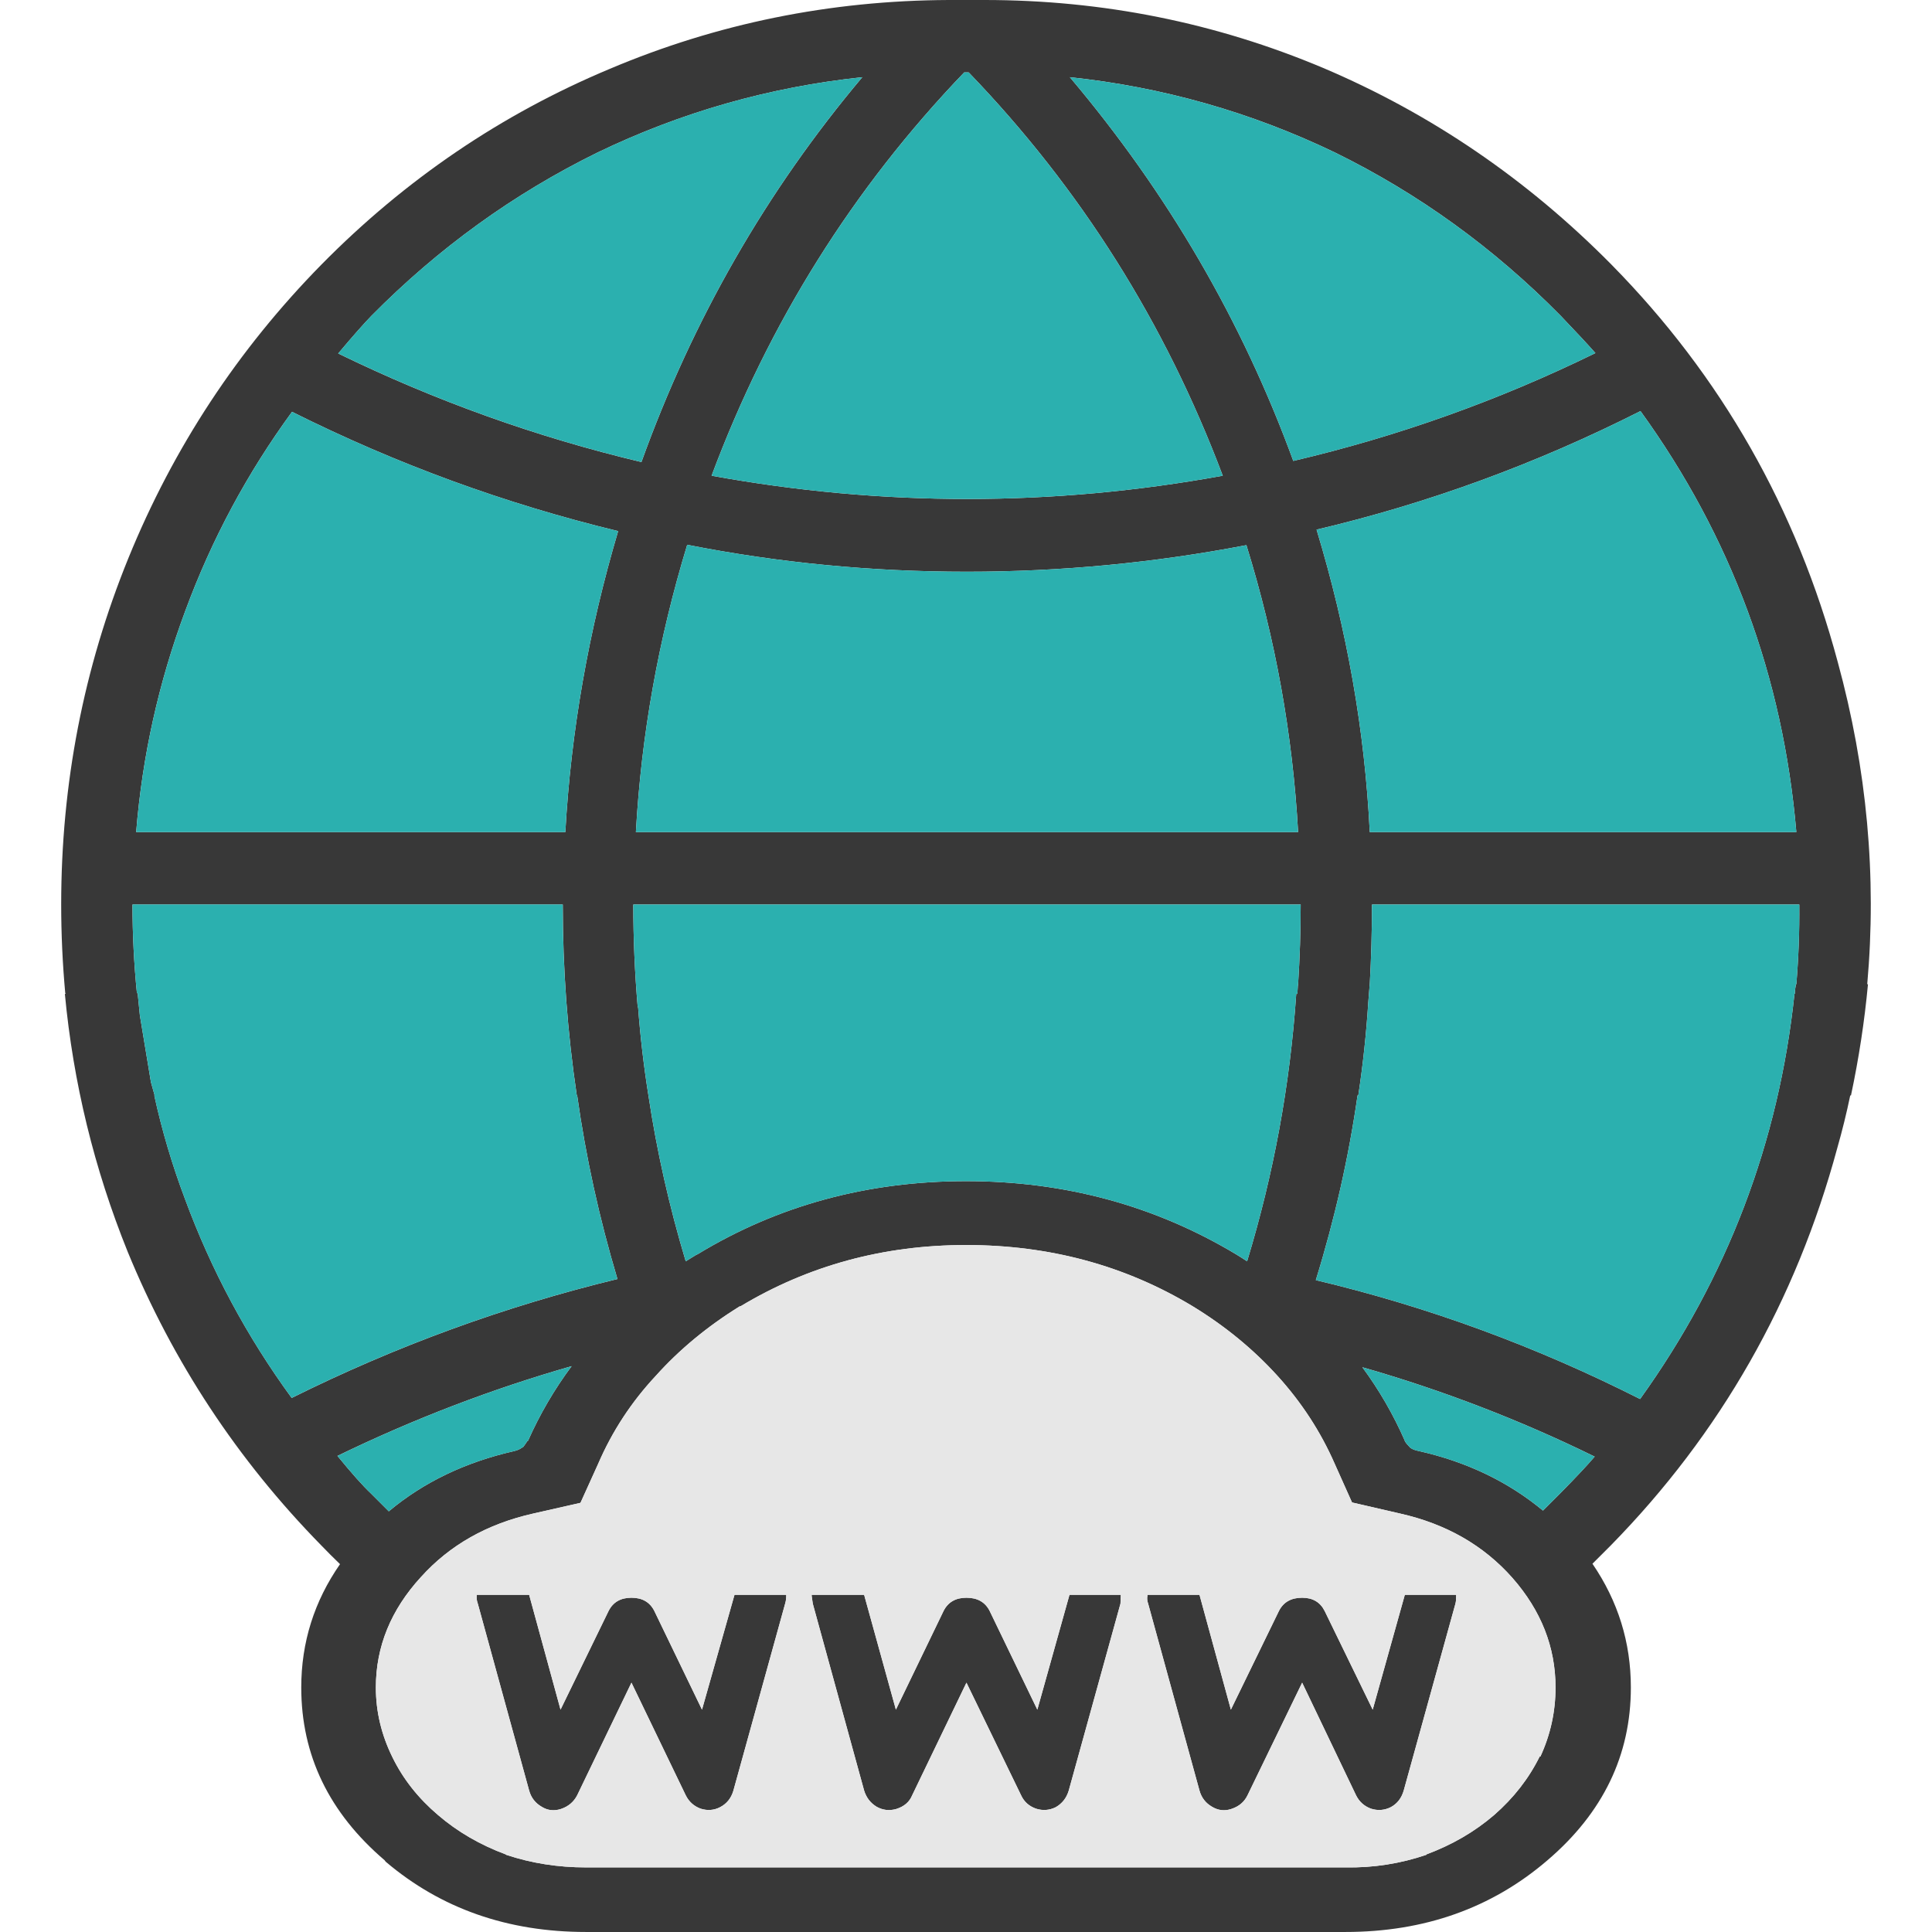
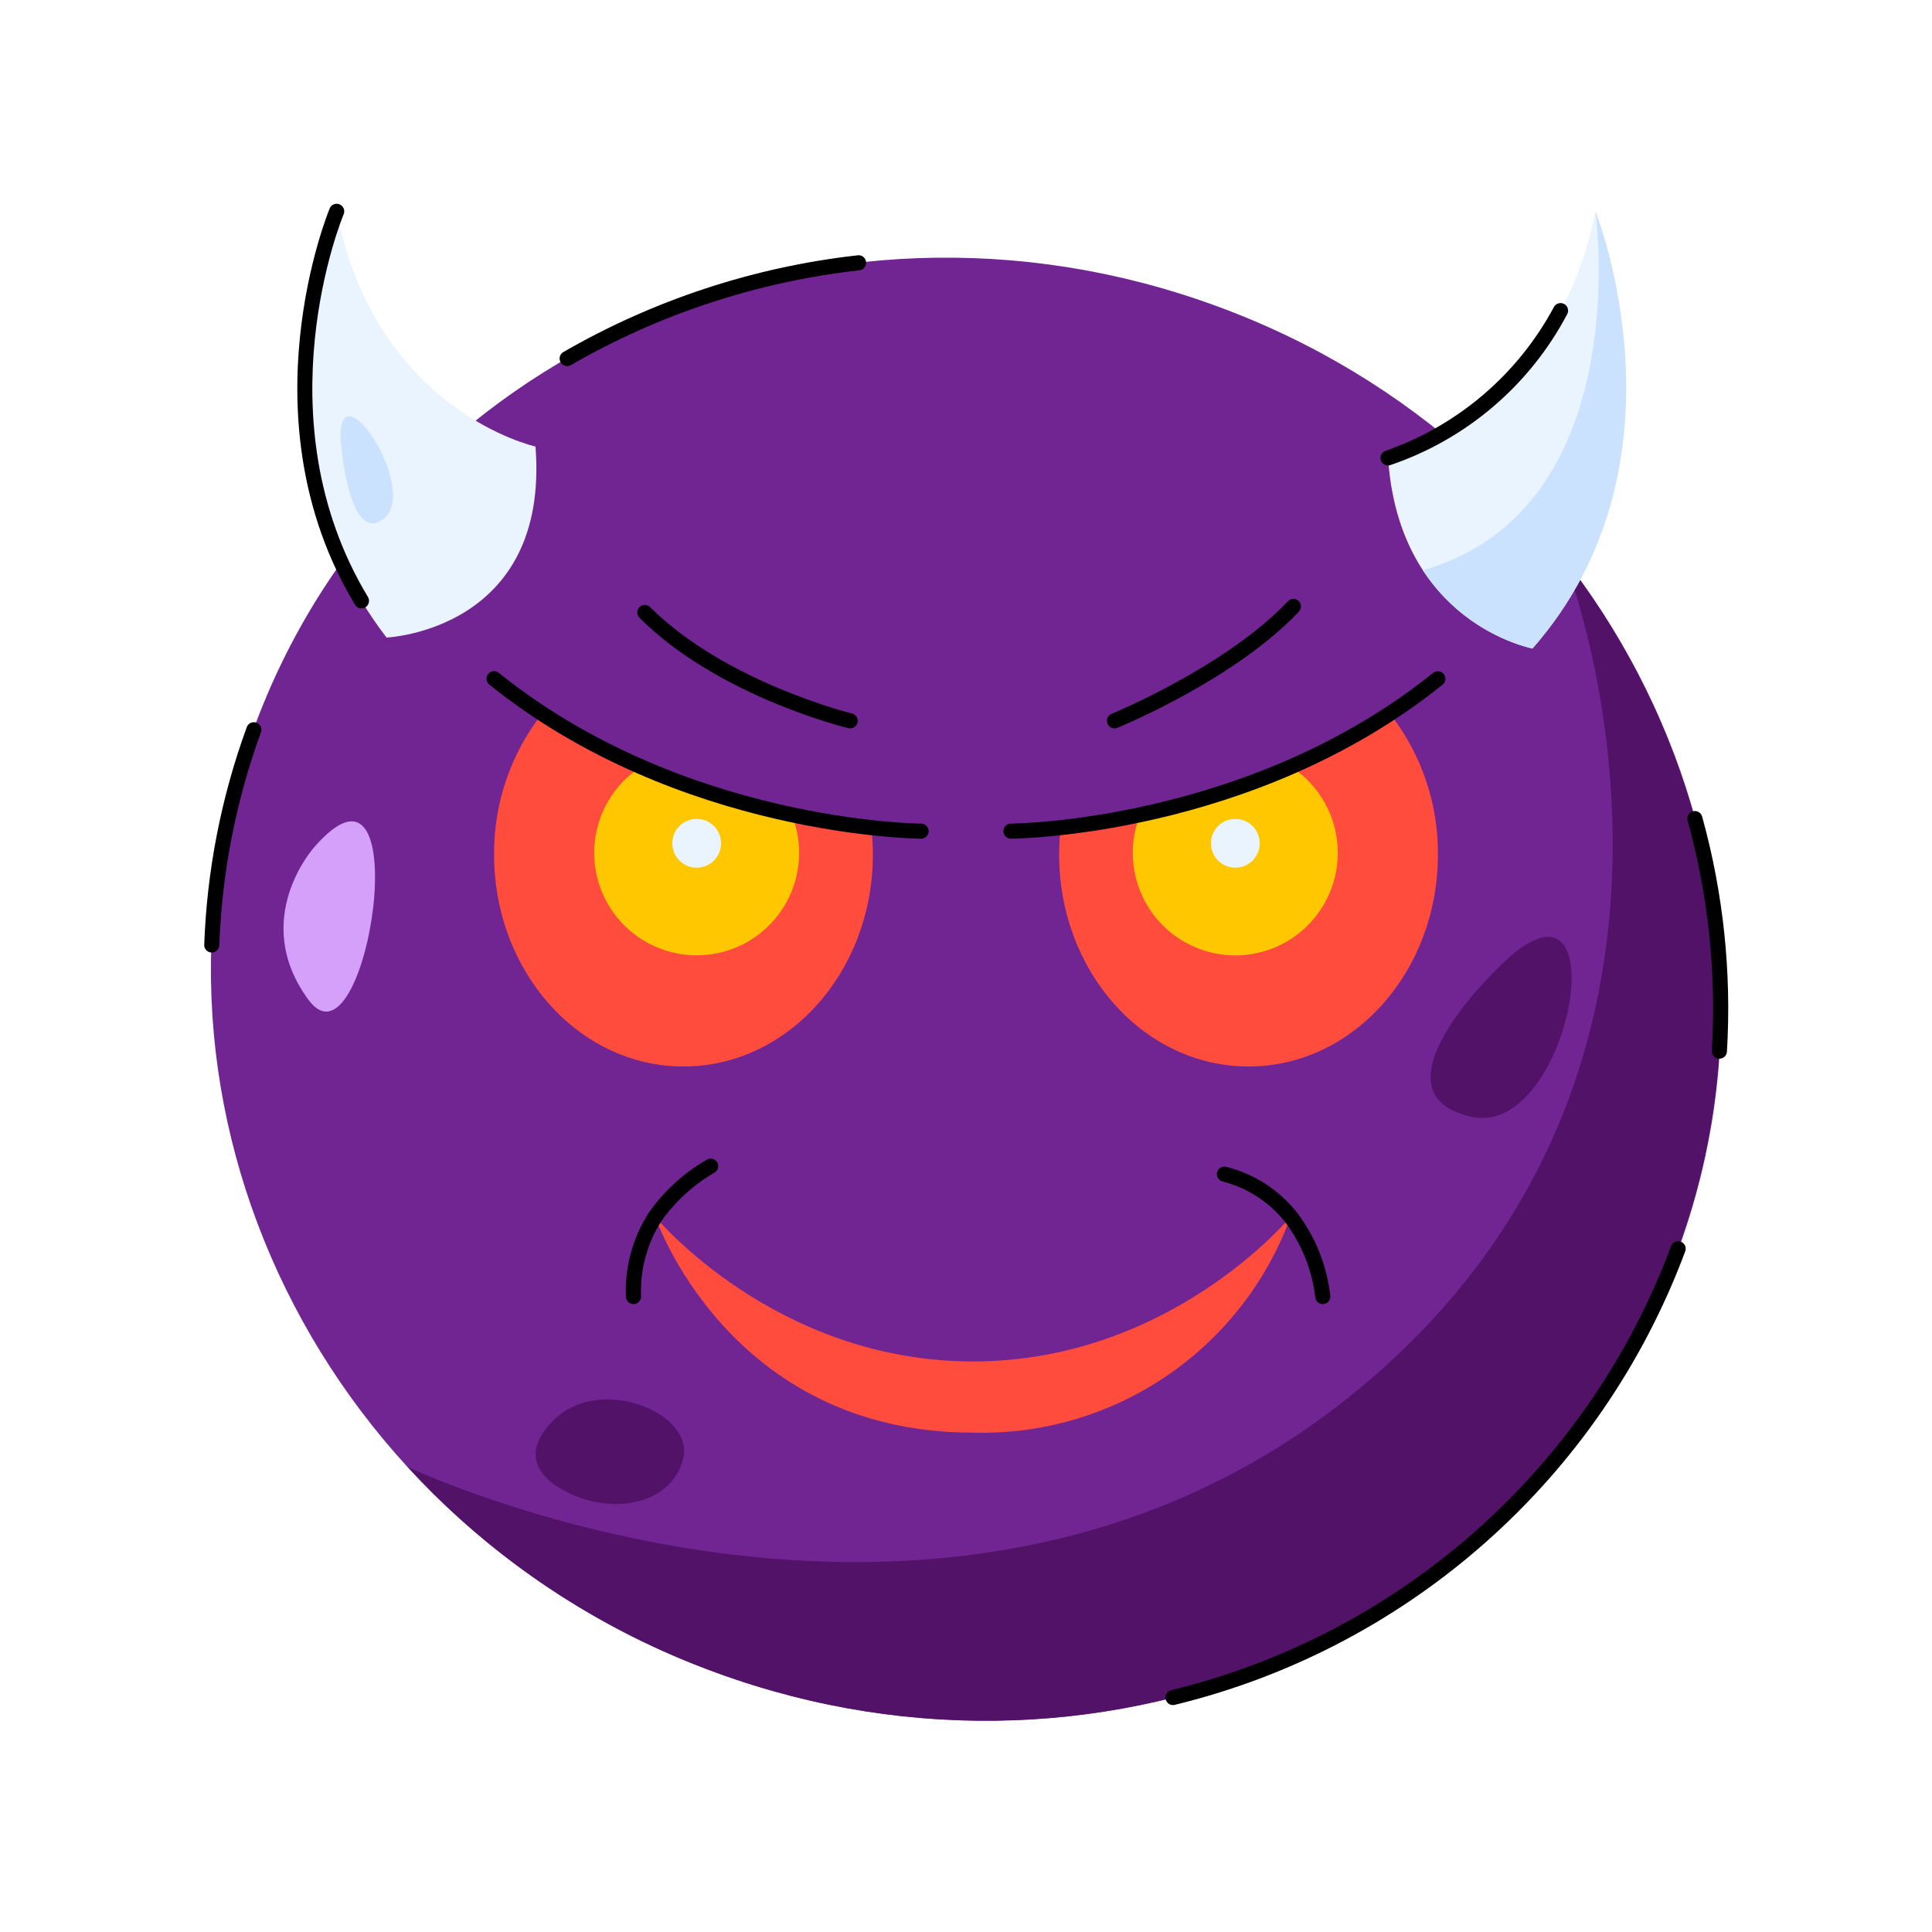
- <svg xmlns="http://www.w3.org/2000/svg" t="1746639312621" class="icon" viewBox="0 0 1024 1024" version="1.1" p-id="45663" width="256" height="256">
-   <path d="M974.02 350.79c-21.79-81.3-61.79-151.52-120-210.63-44.63-45.15-95.53-79.87-152.69-104.14C644.3 12.01 584.47 0 521.82 0h-18.99c-62.9 0.26-122.87 12.46-179.9 36.61-57.29 24.01-108.12 58.53-152.49 103.55-44.37 45.15-78.5 97.03-102.38 155.63-23.75 58.34-35.63 119.54-35.63 183.62 0 15.66 0.72 31.32 2.15 46.98 0 0.13 0.13 0.26 0.39 0.39h-0.59c4.44 47.11 15.53 92.66 33.28 136.64 24.01 58.47 58.2 110.34 102.58 155.63 3.26 3.39 6.59 6.72 9.98 9.98-13.7 19.71-20.55 41.5-20.55 65.38 0 35.89 14.75 66.43 44.24 91.61 0.13 0.26 0.33 0.52 0.59 0.78 29.23 24.8 64.6 37.19 106.1 37.19h402.47c41.89 0 77.58-12.66 107.08-37.98 29.49-25.19 44.24-55.73 44.24-91.61 0-23.88-6.79-45.74-20.36-65.58l9.79-9.79c58.07-59.25 98.07-129.46 120-210.63 2.61-9.14 4.89-18.4 6.85-27.8h0.39c4.18-19.71 7.18-39.35 9-58.92h-0.39c5.1-57.15-0.12-114.12-15.65-170.89M827.2 167.37c8.35 8.74 14.49 15.33 18.4 19.77-51.16 25.06-104.53 44.11-160.13 57.16-27.14-74.26-66.62-142.05-118.43-203.39 49.2 5.22 96.05 18.53 140.55 39.93 44.38 21.8 84.25 50.64 119.61 86.53m42.29 50.51c48.03 66.43 75.56 140.81 82.61 223.16H726c-2.61-53.51-12.01-106.95-28.19-160.32 59.25-13.97 116.47-34.92 171.68-62.84m81.82 308.9h-0.2c-8.35 78.82-35.63 150.41-81.83 214.74-55.2-27.93-112.49-48.94-171.87-63.03 10.05-32.5 17.42-65.12 22.12-97.88h0.39c2.48-16.31 4.24-32.76 5.29-49.33 0.2-2.48 0.39-4.96 0.59-7.44 0-0.78 0.07-1.5 0.2-2.15 0.78-13.96 1.17-28.06 1.17-42.28h226.49c0.13 14.09-0.39 28.19-1.57 42.28h-0.2c-0.38 1.83-0.58 3.52-0.58 5.09m-124.5 264.86l-9 9c-18.4-15.27-40.26-25.77-65.58-31.52-2.09-0.39-3.65-0.98-4.7-1.76l-0.2-0.2c-1.17-1.17-2.09-2.28-2.74-3.33v-0.2c-6.13-13.96-13.64-26.95-22.51-38.96a745.546 745.546 0 0 1 123.13 47.37c-3.78 4.46-9.92 10.98-18.4 19.6m-2.35 102.77c0 12.79-2.68 24.99-8.03 36.61h-0.39c-5.74 11.61-13.77 21.92-24.08 30.93-10.31 8.87-22.32 15.86-36.02 20.95v0.2c-13.83 4.7-28.12 6.92-42.87 6.66H310.6c-14.88 0-28.97-2.22-42.28-6.66l-0.2-0.2c-13.7-5.09-25.71-12.07-36.02-20.95-10.44-8.87-18.47-19.05-24.08-30.54-5.87-11.88-8.81-24.21-8.81-37 0-21.66 7.96-41.17 23.88-58.53 15.27-16.97 35.11-28.19 59.51-33.67l25.06-5.68 9.4-20.75c7.44-17.23 17.62-32.76 30.54-46.59 12.4-13.83 27.21-26.1 44.44-36.8h0.39c36.02-21.66 75.89-32.5 119.61-32.5 44.24 0 84.31 10.83 120.19 32.5 17.1 10.44 32.04 22.71 44.83 36.8 12.79 14.09 22.9 29.62 30.34 46.59l9.2 20.55 25.45 5.87c24.4 5.48 44.24 16.84 59.51 34.06 15.27 17.37 22.9 36.75 22.9 58.15M511.06 38.37h2.35c59.25 61.47 104.14 132.72 134.68 213.77-90.18 16.44-180.49 16.44-270.93 0 30.28-81.05 74.91-152.3 133.9-213.77M316.67 80.85c44.37-21.4 91.16-34.71 140.36-39.93-50.77 60.29-89.79 128.29-117.06 203.98-55.46-13.18-109.04-32.36-160.72-57.55 7.7-9.14 13.57-15.79 17.62-19.97 35.5-35.9 75.43-64.74 119.8-86.53m20.36 360.19c2.87-51.42 11.94-102.18 27.21-152.3 48.29 9.53 97.68 14.29 148.19 14.29 49.85 0 99.25-4.7 148.19-14.09 15.4 49.72 24.53 100.42 27.41 152.1h-351M154.78 218.27c55.33 27.67 112.95 48.74 172.85 63.23-15.66 52.85-24.99 106.03-27.99 159.54H72.17c3.26-40.33 11.94-79.41 26.04-117.26 13.96-37.85 32.82-73.02 56.57-105.51m180.88 261.14h353.73a656 656 0 0 1-1.37 42.28c-0.13 0.65-0.2 1.3-0.2 1.96-0.07 1.04-0.13 2.09-0.2 3.13h-0.59c-3.26 48.16-11.94 95.4-26.04 141.73-1.96-1.31-3.92-2.54-5.87-3.72-43.07-25.84-90.77-38.76-143.1-38.76s-99.77 12.92-142.31 38.76c-0.39 0.13-0.78 0.33-1.17 0.59-1.7 1.04-3.39 2.09-5.09 3.13-8.74-29.1-15.33-58.4-19.77-87.89a562.29 562.29 0 0 1-5.48-46.79h-0.2a634.854 634.854 0 0 1-2.34-54.42M80 573.57c-1.96-11.81-3.92-23.62-5.87-35.43-0.39-4.05-0.78-7.96-1.17-11.75h-0.39a470.656 470.656 0 0 1-2.35-46.98h228.06c0 34.06 2.48 67.8 7.44 101.21h0.2c4.57 32.5 11.68 64.93 21.34 97.29-59.77 14.49-117.32 35.5-172.66 63.03-23.75-32.5-42.61-67.67-56.57-105.51a393.122 393.122 0 0 1-16.25-54.81h0.2c-0.67-2.36-1.32-4.71-1.98-7.05m196.54 193.79c-1.04 0.78-2.41 1.37-4.11 1.76-25.84 5.87-47.96 16.51-66.36 31.91l-9.4-9.4c-4.31-4.05-10.24-10.7-17.81-19.97 40.33-19.58 81.7-35.43 124.11-47.57-9.14 12.27-16.83 25.45-23.1 39.54-0.26 0-0.39 0.07-0.39 0.2-0.65 1.04-1.44 2.15-2.35 3.33-0.26 0.01-0.46 0.07-0.59 0.2m-23.88 78.5c-0.13 1.31 0.07 2.68 0.59 4.11l27.21 99.05c1.04 3.78 3.26 6.66 6.66 8.61 3.13 1.96 6.53 2.35 10.18 1.17 3.92-1.31 6.79-3.72 8.61-7.24l28.78-59.71 28.78 59.71c1.7 3.39 4.31 5.74 7.83 7.05 3.65 1.17 7.11 0.91 10.38-0.78 3.52-1.83 5.87-4.76 7.05-8.81l27.41-99.05c0.39-1.31 0.59-2.68 0.59-4.11v-0.59H389.3l-17.23 60.88-25.25-52.27c-2.35-4.7-6.39-7.05-12.14-7.05-5.74 0-9.79 2.35-12.14 7.05l-25.45 52.27-16.64-60.88h-27.8v0.59m355.5-0.59v0.59c-0.26 1.31-0.13 2.68 0.39 4.11l27.21 99.05c1.04 3.78 3.26 6.66 6.66 8.61 3.26 1.96 6.66 2.35 10.18 1.17 4.05-1.31 6.92-3.72 8.61-7.24l28.97-59.71 28.58 59.71c1.7 3.39 4.31 5.74 7.83 7.05 3.65 1.17 7.18 0.91 10.57-0.78 3.39-1.83 5.68-4.76 6.85-8.81l27.41-99.05c0.26-0.91 0.39-2.28 0.39-4.11v-0.59h-27.21l-17.03 60.88-25.45-52.27c-2.35-4.7-6.33-7.05-11.94-7.05-5.87 0-9.98 2.35-12.33 7.05l-25.45 52.27-16.64-60.88h-27.6m-14.09 0h-27.21l-17.03 60.88-25.25-52.27c-2.35-4.7-6.46-7.05-12.33-7.05-5.74 0-9.79 2.35-12.14 7.05l-25.25 52.27-16.84-60.88h-27.8v0.59l0.59 4.11 27.21 99.05c1.17 3.78 3.39 6.66 6.66 8.61 3.26 1.83 6.72 2.22 10.38 1.17 4.18-1.31 6.98-3.72 8.42-7.24l28.78-59.71 28.97 59.71c1.57 3.39 4.18 5.74 7.83 7.05 3.65 1.17 7.18 0.91 10.57-0.78 3.39-1.96 5.68-4.89 6.85-8.81l27.41-99.05 0.18-4.7z" fill="#383838" p-id="45664" />
-   <path d="M272.43 769.13c1.7-0.39 3.07-0.98 4.11-1.76 0.13-0.13 0.33-0.2 0.59-0.2 0.91-1.17 1.7-2.28 2.35-3.33 0-0.13 0.13-0.2 0.39-0.2 6.26-14.09 13.96-27.28 23.1-39.54-42.41 12.14-83.78 27.99-124.11 47.57 7.57 9.27 13.51 15.92 17.81 19.97l9.4 9.4c18.4-15.41 40.52-26.04 66.36-31.91m-198.3-231c1.96 11.81 3.92 23.62 5.87 35.43 0.65 2.35 1.31 4.7 1.96 7.05h-0.2c4.05 18.53 9.46 36.8 16.25 54.81 13.96 37.85 32.82 73.02 56.57 105.51 55.33-27.54 112.89-48.55 172.66-63.03-9.66-32.37-16.77-64.8-21.34-97.29h-0.2c-4.96-33.41-7.44-67.14-7.44-101.21H70.22c0 15.66 0.78 31.32 2.35 46.98h0.39c0.39 3.79 0.78 7.71 1.17 11.75m615.26-58.72H335.66c0 18.14 0.78 36.28 2.35 54.42h0.2c1.17 15.66 3 31.26 5.48 46.79 4.44 29.49 11.03 58.79 19.77 87.89 1.7-1.04 3.39-2.09 5.09-3.13 0.39-0.26 0.78-0.46 1.17-0.59 42.54-25.84 89.98-38.76 142.31-38.76s100.03 12.92 143.1 38.76c1.96 1.17 3.92 2.41 5.87 3.72 14.09-46.33 22.77-93.57 26.04-141.73h0.59c0.07-1.04 0.13-2.09 0.2-3.13 0-0.65 0.07-1.31 0.2-1.96 0.9-14.09 1.36-28.19 1.36-42.28M327.63 281.5c-59.9-14.49-117.52-35.56-172.85-63.23-23.75 32.5-42.61 67.67-56.57 105.51-14.09 37.85-22.77 76.93-26.04 117.26h227.47c3-53.51 12.33-106.69 27.99-159.54m36.61 7.24c-15.27 50.11-24.34 100.88-27.21 152.3h350.99c-2.87-51.68-12.01-102.38-27.41-152.1-48.94 9.4-98.33 14.09-148.19 14.09-50.5 0-99.89-4.76-148.18-14.29m92.79-247.83c-49.2 5.22-95.99 18.53-140.36 39.93-44.37 21.79-84.31 50.64-119.8 86.52-4.05 4.18-9.92 10.83-17.62 19.97 51.68 25.19 105.25 44.37 160.72 57.55 27.27-75.68 66.29-143.67 117.06-203.97m56.38-2.54h-2.35c-58.99 61.47-103.62 132.72-133.9 213.77 90.44 16.44 180.75 16.44 270.93 0-30.54-81.05-75.43-152.3-134.68-213.77m304.4 762.27l9-9c8.48-8.61 14.62-15.14 18.4-19.58a743.772 743.772 0 0 0-123.13-47.37c8.87 12.01 16.38 24.99 22.51 38.96v0.2c0.65 1.04 1.57 2.15 2.74 3.33l0.2 0.2c1.04 0.78 2.61 1.37 4.7 1.76 25.32 5.73 47.18 16.23 65.58 31.5m133.31-273.86h0.2c0-1.57 0.2-3.26 0.59-5.09h0.2a459.55 459.55 0 0 0 1.57-42.28H727.17c0 14.22-0.39 28.32-1.17 42.28-0.13 0.65-0.2 1.37-0.2 2.15-0.2 2.48-0.39 4.96-0.59 7.44a562.43 562.43 0 0 1-5.29 49.33h-0.39c-4.7 32.76-12.07 65.38-22.12 97.88 59.38 14.09 116.67 35.11 171.87 63.03 46.21-64.33 73.49-135.92 81.84-214.74m0.98-85.74c-7.05-82.35-34.58-156.74-82.61-223.16-55.2 27.93-112.43 48.87-171.68 62.84 16.18 53.38 25.58 106.82 28.19 160.32h226.1m-106.5-253.9c-3.92-4.44-10.05-11.03-18.4-19.77-35.37-35.89-75.24-64.73-119.61-86.52-44.5-21.4-91.35-34.71-140.55-39.93 51.81 61.34 91.29 129.13 118.43 203.39 55.6-13.06 108.98-32.11 160.13-57.17z" fill="#2BB0AF" p-id="45665" />
-   <path d="M816.44 931.02c5.35-11.61 8.03-23.82 8.03-36.61 0-21.4-7.63-40.78-22.9-58.14-15.27-17.23-35.11-28.58-59.51-34.06l-25.45-5.87-9.2-20.55c-7.44-16.97-17.55-32.5-30.34-46.59-12.79-14.09-27.73-26.36-44.83-36.8-35.89-21.66-75.95-32.5-120.19-32.5-43.72 0-83.59 10.83-119.61 32.5h-0.39c-17.23 10.7-32.04 22.97-44.44 36.8-12.92 13.83-23.1 29.36-30.54 46.59l-9.4 20.75-25.06 5.68c-24.4 5.48-44.24 16.7-59.51 33.67-15.92 17.36-23.88 36.87-23.88 58.53 0 12.79 2.94 25.12 8.81 37 5.61 11.48 13.64 21.66 24.08 30.54 10.31 8.87 22.32 15.86 36.02 20.95l0.2 0.2c13.31 4.44 27.41 6.66 42.28 6.66h402.47c14.75 0.26 29.04-1.96 42.87-6.66v-0.2c13.7-5.09 25.71-12.07 36.02-20.95 10.31-9 18.34-19.31 24.08-30.93h0.39m-249.59-85.76h27.21l-0.2 4.7-27.41 99.05c-1.17 3.92-3.46 6.85-6.85 8.81-3.39 1.7-6.92 1.96-10.57 0.78-3.65-1.31-6.26-3.65-7.83-7.05l-28.97-59.71-28.78 59.71c-1.44 3.52-4.24 5.94-8.42 7.24-3.65 1.04-7.11 0.65-10.38-1.17-3.26-1.96-5.48-4.83-6.66-8.61l-27.21-99.05-0.59-4.11v-0.59h27.8l16.84 60.88 25.25-52.27c2.35-4.7 6.39-7.05 12.14-7.05 5.87 0 9.98 2.35 12.33 7.05l25.25 52.27 17.05-60.88m41.3 0.59v-0.59h27.6l16.64 60.88 25.45-52.27c2.35-4.7 6.46-7.05 12.33-7.05 5.61 0 9.59 2.35 11.94 7.05l25.45 52.27 17.03-60.88h27.21v0.59c0 1.83-0.13 3.2-0.39 4.11L744 949.02c-1.17 4.05-3.46 6.98-6.85 8.81-3.39 1.7-6.92 1.96-10.57 0.78-3.52-1.31-6.13-3.65-7.83-7.05l-28.58-59.71-28.97 59.71c-1.7 3.52-4.57 5.94-8.61 7.24-3.52 1.17-6.92 0.78-10.18-1.17-3.39-1.96-5.61-4.83-6.66-8.61l-27.21-99.05c-0.52-1.43-0.65-2.8-0.39-4.11m-354.9 4.11c-0.52-1.44-0.72-2.81-0.59-4.11v-0.59h27.8l16.64 60.88 25.45-52.27c2.35-4.7 6.39-7.05 12.14-7.05 5.74 0 9.79 2.35 12.14 7.05l25.25 52.27 17.23-60.88h27.41v0.59c0 1.44-0.2 2.81-0.59 4.11l-27.41 99.05c-1.17 4.05-3.52 6.98-7.05 8.81-3.26 1.7-6.72 1.96-10.38 0.78-3.52-1.31-6.13-3.65-7.83-7.05l-28.78-59.71-28.78 59.71c-1.83 3.52-4.7 5.94-8.61 7.24-3.65 1.17-7.05 0.78-10.18-1.17-3.39-1.96-5.61-4.83-6.66-8.61l-27.2-99.05z" fill="#E7E7E7" p-id="45666" />
+ <svg xmlns="http://www.w3.org/2000/svg" t="1763027075909" class="icon" viewBox="0 0 1024 1024" version="1.1" p-id="31986" width="256" height="256">
+   <path d="M380.095 886.718a401.736 385.664 20 1 0 263.81-724.811 401.736 385.664 20 1 0-263.81 724.811Z" fill="#702593" p-id="31987" />
+   <path d="M725.208 732.056c-216.48 184.92-509.136 45.432-509.136 45.432a413.072 413.072 0 0 0 164 109.232c208.488 75.888 436.568-24.856 509.416-225.008 46.208-126.968 18.856-263.448-60.552-365.648 0.024 0 103.432 259.04-103.728 435.992z" fill="#511268" p-id="31988" />
+   <path d="M792.72 514.296s-68 65.2-13.008 77.6c54.12 12.104 80.472-147.376 13.008-77.6zM362.08 773.2c5.936-23.544-40.8-43.424-65.784-23.008 0 0-31.2 23.568 5.352 41.208 24.544 11.8 54.504 5.352 60.432-18.2z" fill="#511268" p-id="31989" />
+   <path d="M684.04 644.904S620.64 721.6 515.648 721.6s-168.392-76.72-168.392-76.72 38.656 114.4 168.392 114.456a174.12 174.12 0 0 0 168.392-114.432z" fill="#FF4C3D" p-id="31990" />
+   <path d="M283.824 236.672S199.024 217.984 178.44 112c0 0-52.36 123.28 26.44 225.92 0 0 86.536-3.72 78.944-101.248zM845.6 112c-20.584 105.984-109.888 130.712-109.888 130.712 5.752 87.608 76.528 101.032 76.528 101.032C899.08 244.968 845.6 112 845.6 112z" fill="#E9F4FF" p-id="31991" />
+   <path d="M754.152 302.28a97.808 97.808 0 0 0 58.048 41.464C899.08 244.968 845.6 112 845.6 112s22.336 157.672-91.448 190.28z" fill="#CBE2FF" p-id="31992" />
+   <path d="M762.12 452.976a119.688 119.688 0 0 0-25.456-74.728l-0.168 0.056a405.864 405.864 0 0 1-174.328 60.44 126.312 126.312 0 0 0-0.8 14.232c0 62.016 44.936 112.288 100.376 112.288s100.376-50.272 100.376-112.288z" fill="#FF4C3D" p-id="31993" />
+   <path d="M709.056 452a54.264 54.264 0 0 0-24.704-45.536A414.6 414.6 0 0 1 604.248 432a54.32 54.32 0 1 0 104.8 20z" fill="#FFC700" p-id="31994" />
+   <path d="M462.632 452.976a126.312 126.312 0 0 0-0.8-14.232 405.864 405.864 0 0 1-174.328-60.44l-0.168-0.056a119.688 119.688 0 0 0-25.456 74.728c0 62.016 44.944 112.288 100.376 112.288s100.376-50.272 100.376-112.288z" fill="#FF4C3D" p-id="31995" />
+   <path d="M423.56 452a54.28 54.28 0 0 0-3.808-20 414.6 414.6 0 0 1-80.104-25.504A54.312 54.312 0 1 0 423.56 452z" fill="#FFC700" p-id="31996" />
+   <path d="M590.688 386.056a3.888 3.888 0 0 0 1.512-0.296c2.536-1.032 62.4-25.72 96.24-61.6a4 4 0 1 0-5.816-5.496c-32.632 34.592-92.84 59.432-93.44 59.672a4 4 0 0 0 1.504 7.704zM450.608 386.056a4 4 0 0 0 0.944-7.888c-0.672-0.16-67.312-16.744-107-56.424a4 4 0 0 0-5.656 5.656c41.256 41.256 107.944 57.856 110.768 58.544a3.808 3.808 0 0 0 0.944 0.112zM680.888 647.376a82.304 82.304 0 0 1 16.216 40.112 4 4 0 0 0 4 3.704h0.288a4 4 0 0 0 3.704-4.264A89.064 89.064 0 0 0 687.2 642.4a69.128 69.128 0 0 0-37.44-24 4 4 0 0 0-1.6 7.848 62.032 62.032 0 0 1 32.728 21.128zM378.672 621.544a4 4 0 0 0-3.744-7.064 96.048 96.048 0 0 0-30.976 28.168 76.128 76.128 0 0 0-12.184 44.872 4 4 0 0 0 4 3.672h0.32a4 4 0 0 0 3.672-4.304 69.112 69.112 0 0 1 10.816-39.728 89.488 89.488 0 0 1 28.096-25.616zM764.624 362.864a4 4 0 0 0-5.016-6.232c-98.056 78.912-222.56 79.888-223.8 79.888a4 4 0 0 0 0 8c1.272 0 128.504-0.928 228.816-81.656zM492.192 440.52a4 4 0 0 0-4-4c-1.24 0-125.744-0.976-223.8-79.888a4 4 0 1 0-5.016 6.232c100.312 80.728 227.544 81.656 228.8 81.656a4 4 0 0 0 4.016-4z" p-id="31997" />
+   <path d="M166.568 449.008s-34.456 37.984-3.2 80.752 59.424-145.44 3.2-80.752z" fill="#D4A0F9" p-id="31998" />
+   <path d="M201.32 276.296c24.376-13-23.056-84.504-20.744-42.672 0-0.024 3.776 51.72 20.744 42.672z" fill="#CBE2FF" p-id="31999" />
+   <path d="M654.744 446.968m-12.928 0a12.928 12.928 0 1 0 25.856 0 12.928 12.928 0 1 0-25.856 0Z" fill="#E9F4FF" p-id="32000" />
+   <path d="M382.184 446.968a12.928 12.928 0 1 0-12.928 12.928 12.936 12.936 0 0 0 12.928-12.928z" fill="#E9F4FF" p-id="32001" />
+   <path d="M112.24 504.856a4 4 0 0 0 4-3.856 367.6 367.6 0 0 1 22.016-112.72 4 4 0 1 0-7.512-2.736 375.376 375.376 0 0 0-22.496 115.2 4 4 0 0 0 3.856 4.136zM621.704 903.72a4.12 4.12 0 0 0 0.976-0.12 386.112 386.112 0 0 0 270.584-240.52 4 4 0 0 0-7.512-2.736 378.136 378.136 0 0 1-265.024 235.496 4 4 0 0 0 0.976 7.88zM911.064 561.136h0.248a4 4 0 0 0 4-3.76 380.568 380.568 0 0 0-13.096-124.408 4 4 0 1 0-7.704 2.128 372.984 372.984 0 0 1 12.8 121.792 4 4 0 0 0 3.752 4.248zM302.592 193.504a393.928 393.928 0 0 1 152.8-50.232 4 4 0 1 0-0.912-7.944 401.88 401.88 0 0 0-155.864 51.248 4 4 0 1 0 4 6.928zM180 108.32a4 4 0 0 0-5.24 2.12c-0.464 1.096-46.136 111.368 13.408 210.096a4 4 0 1 0 6.848-4.136C137.6 221.248 181.672 114.632 182.128 113.6a4 4 0 0 0-2.128-5.28zM735.672 246.712a4.056 4.056 0 0 0 1.064-0.144 166.4 166.4 0 0 0 93.888-80 4 4 0 1 0-7.048-3.784 161.36 161.36 0 0 1-88.976 76.064 4 4 0 0 0 1.072 7.856z" p-id="32002" />
</svg>
